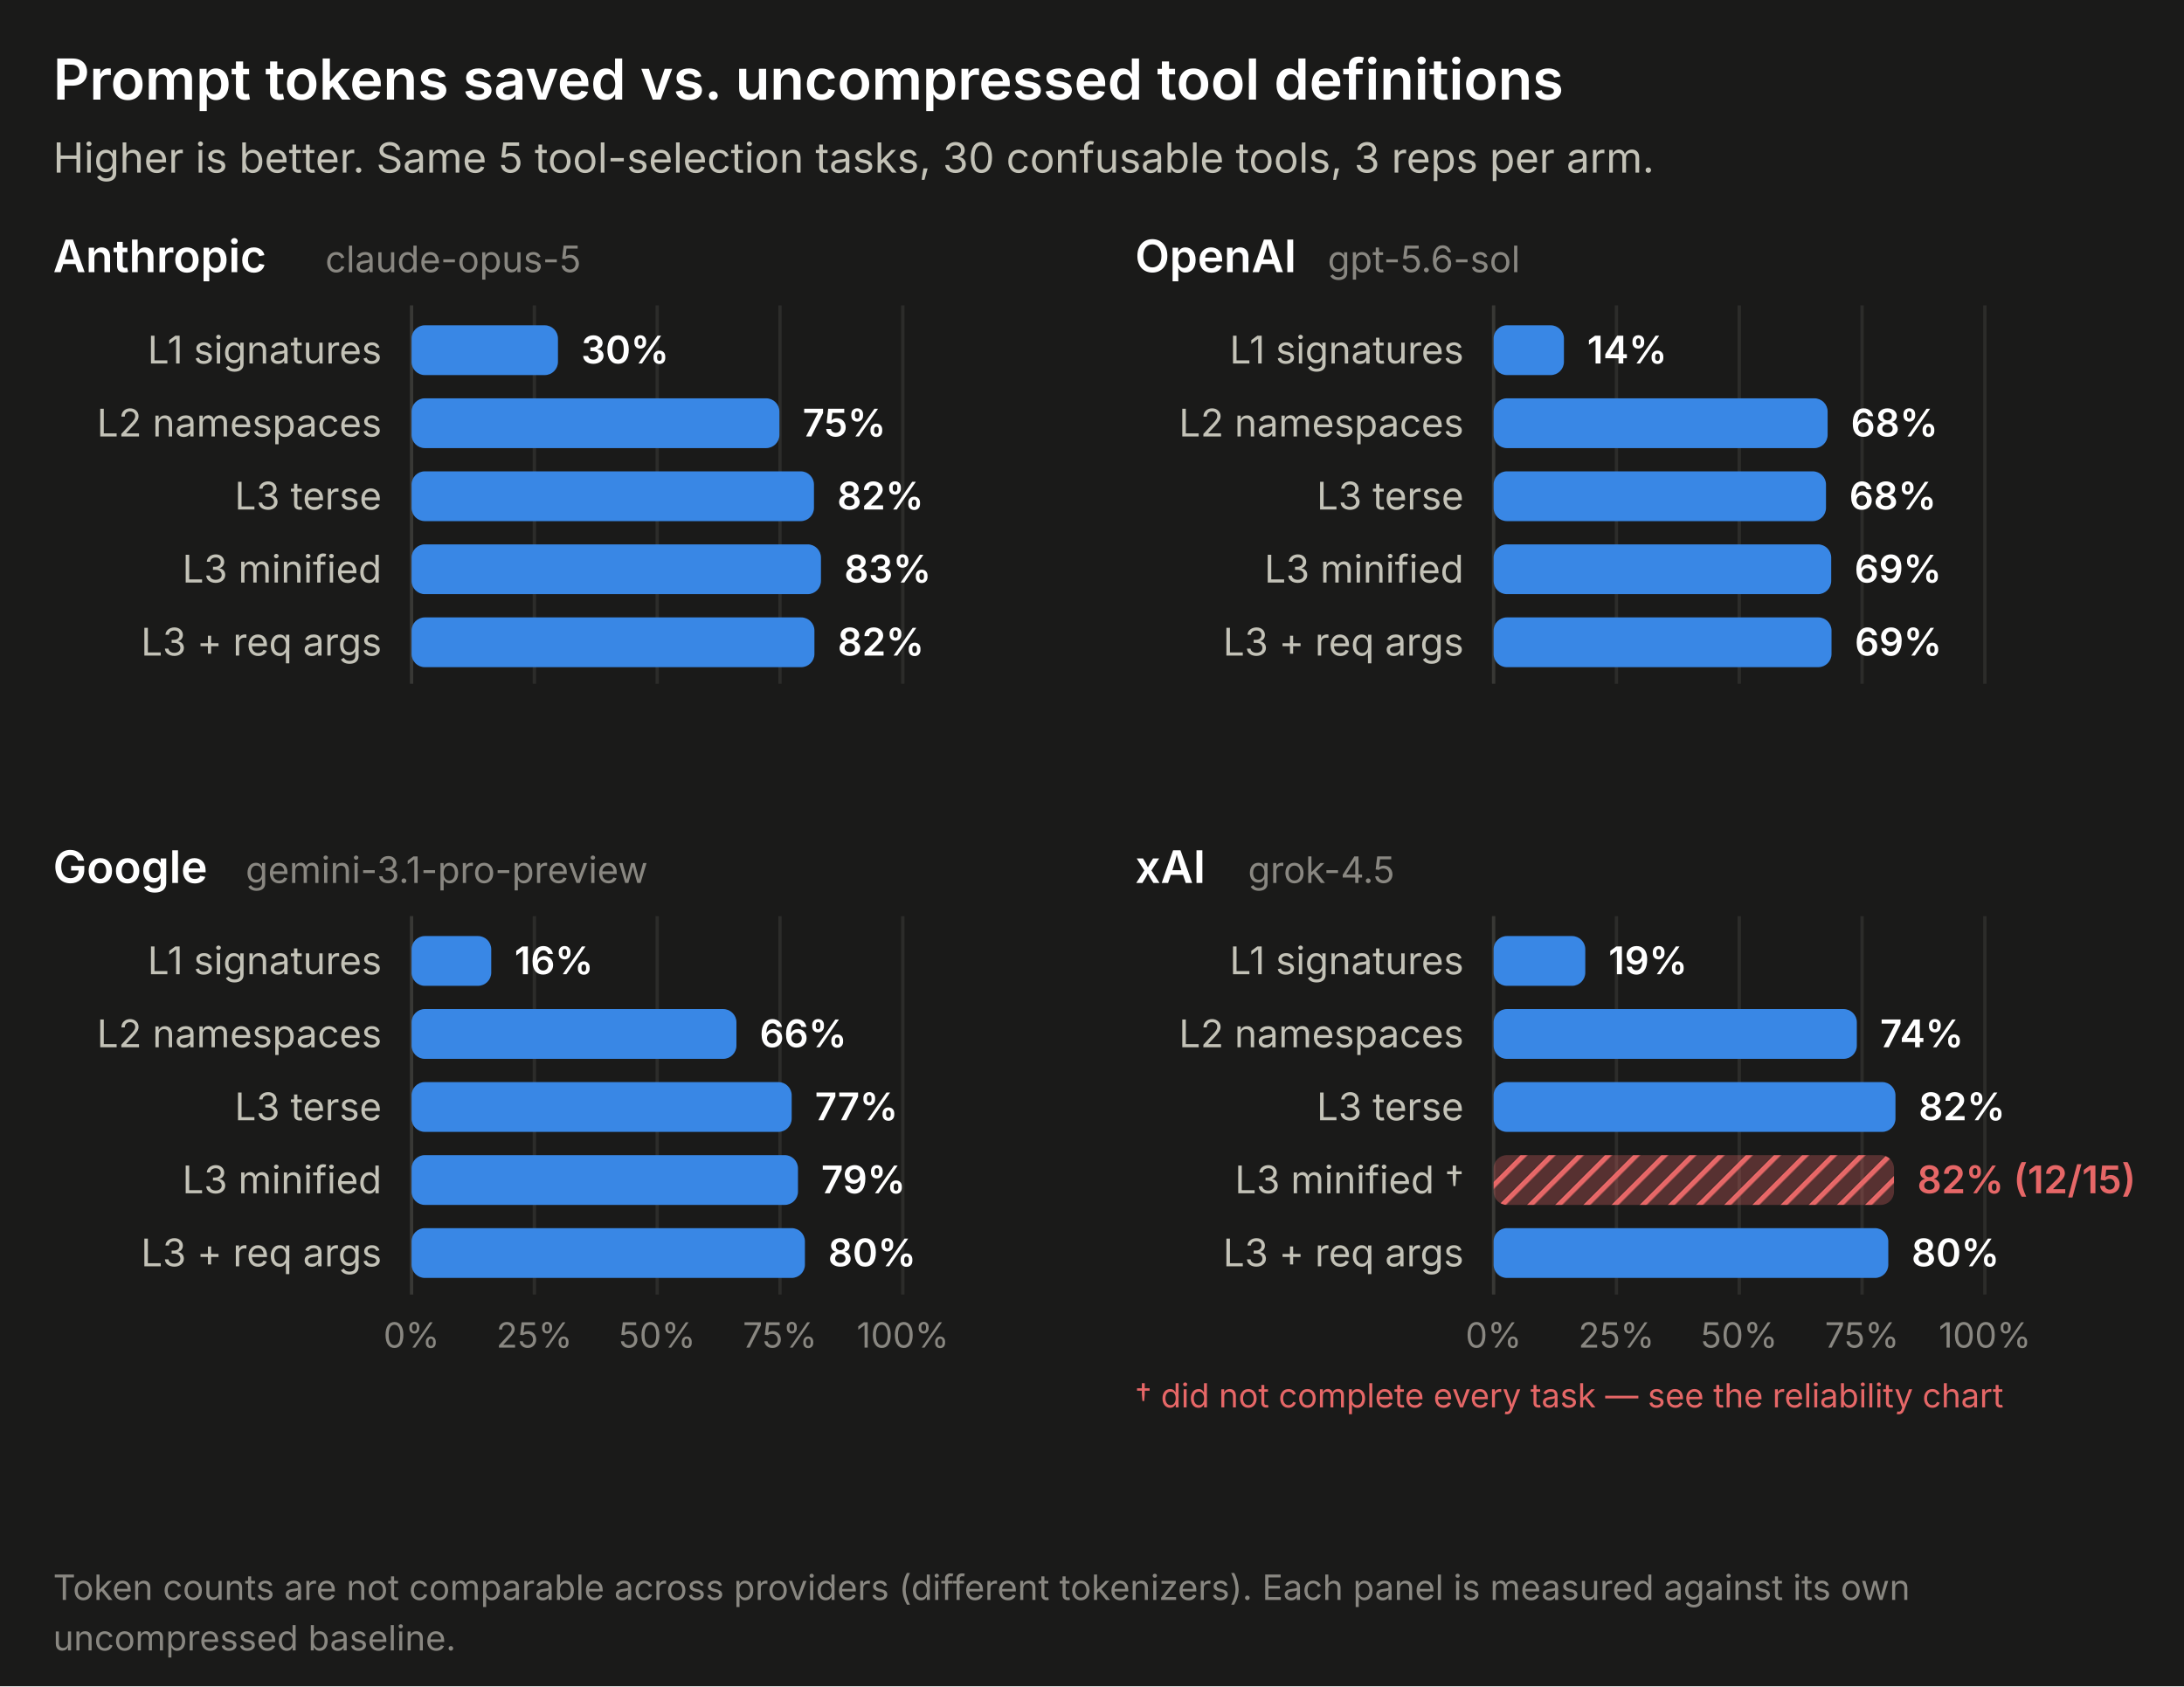
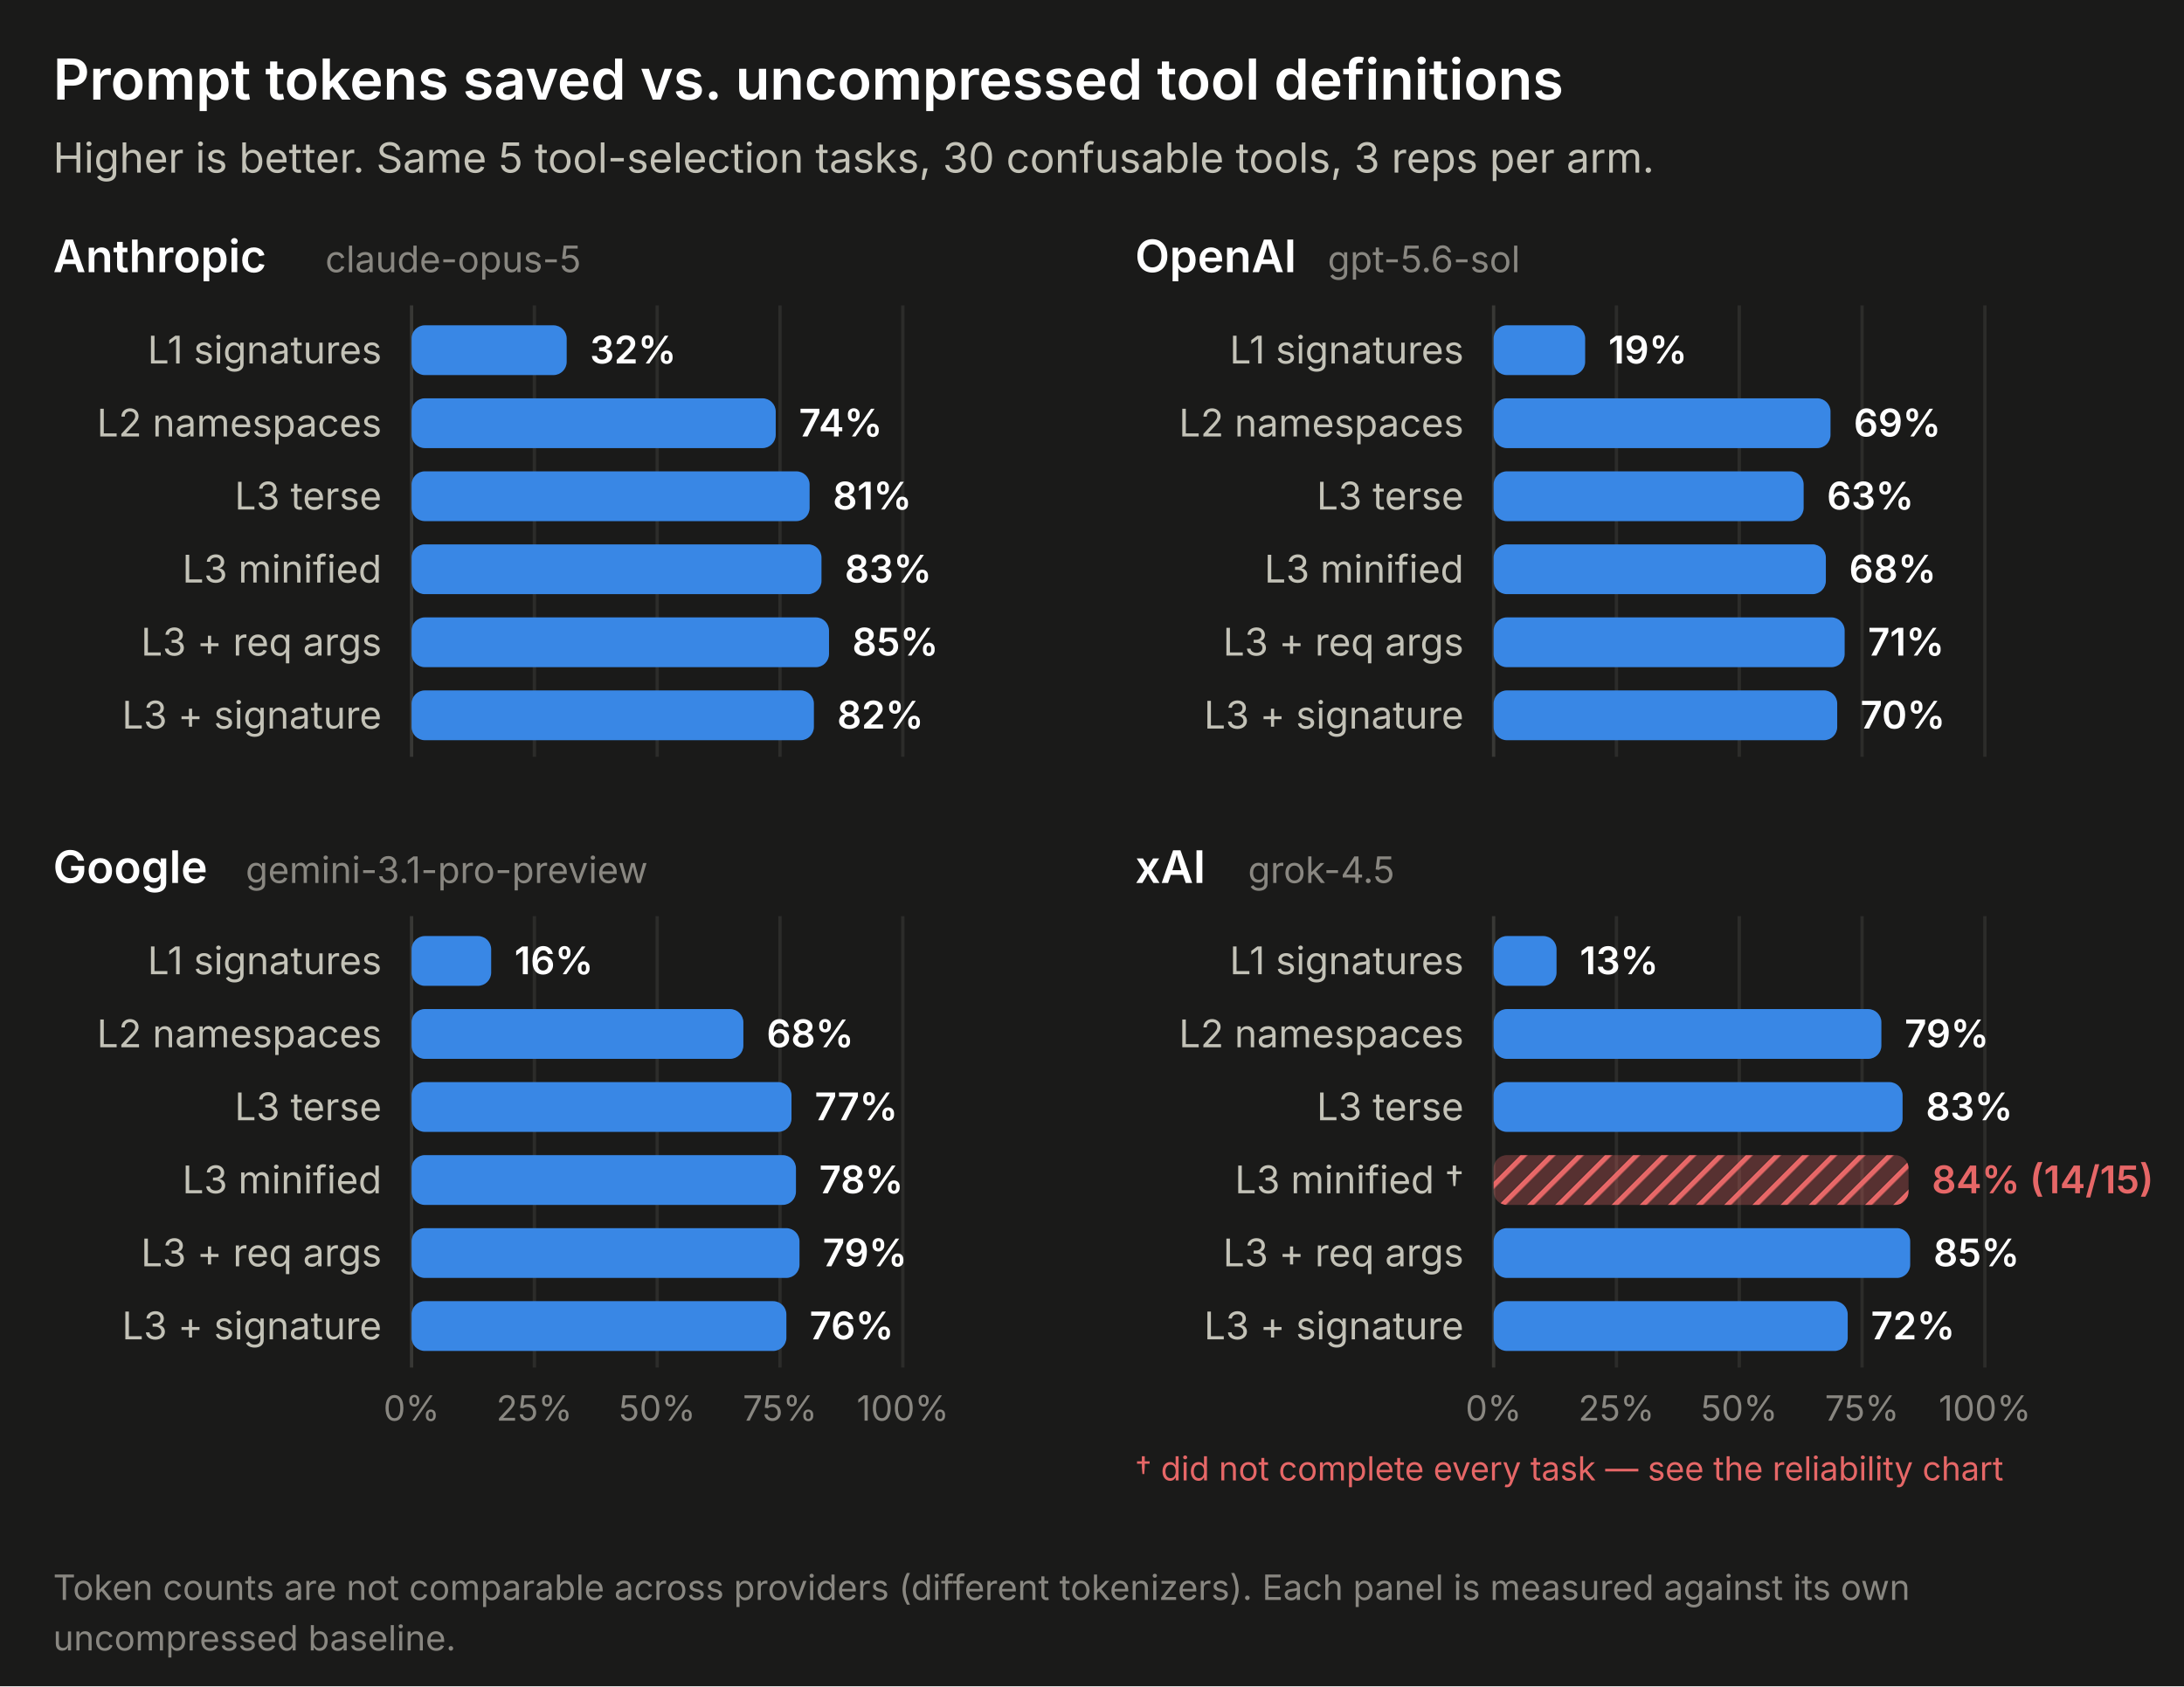
<svg xmlns="http://www.w3.org/2000/svg" width="658" height="508" viewBox="0 0 658 508" role="img" aria-label="Prompt token savings by compression level, per provider">
  <defs>
    <pattern id="hatch-1a1a19" width="6" height="6" patternTransform="rotate(45)" patternUnits="userSpaceOnUse">
      <rect width="6" height="6" fill="#e66767" opacity="0.30" />
      <line x1="0" y1="0" x2="0" y2="6" stroke="#e66767" stroke-width="3" />
    </pattern>
  </defs>
  <rect width="658" height="508" fill="#1a1a19" />
  <text x="16" y="30" font-family="system-ui,-apple-system,'Segoe UI',sans-serif" font-size="17" font-weight="600" fill="#ffffff">Prompt tokens saved vs. uncompressed tool definitions</text>
  <text x="16" y="52" font-family="system-ui,-apple-system,'Segoe UI',sans-serif" font-size="12.5" fill="#c3c2b7">
    <tspan x="16" dy="0">Higher is better. Same 5 tool-selection tasks, 30 confusable tools, 3 reps per arm.</tspan>
  </text>
  <text x="16" y="82" font-family="system-ui,-apple-system,'Segoe UI',sans-serif" font-size="13.5" font-weight="600" fill="#ffffff">Anthropic</text>
  <text x="98" y="82" font-family="system-ui,-apple-system,'Segoe UI',sans-serif" font-size="11" fill="#898781">claude-opus-5</text>
-   <line x1="124" y1="92" x2="124" y2="206" stroke="#383835" stroke-width="1" />
-   <line x1="161" y1="92" x2="161" y2="206" stroke="#2c2c2a" stroke-width="1" />
-   <line x1="198" y1="92" x2="198" y2="206" stroke="#2c2c2a" stroke-width="1" />
-   <line x1="235" y1="92" x2="235" y2="206" stroke="#2c2c2a" stroke-width="1" />
-   <line x1="272" y1="92" x2="272" y2="206" stroke="#2c2c2a" stroke-width="1" />
+   <line x1="124" y1="92" x2="124" y2="228" stroke="#383835" stroke-width="1" />
+   <line x1="161" y1="92" x2="161" y2="228" stroke="#2c2c2a" stroke-width="1" />
+   <line x1="198" y1="92" x2="198" y2="228" stroke="#2c2c2a" stroke-width="1" />
+   <line x1="235" y1="92" x2="235" y2="228" stroke="#2c2c2a" stroke-width="1" />
+   <line x1="272" y1="92" x2="272" y2="228" stroke="#2c2c2a" stroke-width="1" />
  <text x="115" y="109.5" font-family="system-ui,-apple-system,'Segoe UI',sans-serif" font-size="11.5" fill="#c3c2b7" text-anchor="end">L1 signatures</text>
-   <rect x="124" y="98" width="44.106" height="15" rx="4" fill="#3987e5" />
-   <text x="175.106" y="109.5" font-family="system-ui,-apple-system,'Segoe UI',sans-serif" font-size="11.5" font-weight="600" fill="#ffffff">30%</text>
+   <rect x="124" y="98" width="46.732" height="15" rx="4" fill="#3987e5" />
+   <text x="177.732" y="109.5" font-family="system-ui,-apple-system,'Segoe UI',sans-serif" font-size="11.5" font-weight="600" fill="#ffffff">32%</text>
  <text x="115" y="131.5" font-family="system-ui,-apple-system,'Segoe UI',sans-serif" font-size="11.5" fill="#c3c2b7" text-anchor="end">L2 namespaces</text>
-   <rect x="124" y="120" width="110.817" height="15" rx="4" fill="#3987e5" />
-   <text x="241.817" y="131.5" font-family="system-ui,-apple-system,'Segoe UI',sans-serif" font-size="11.5" font-weight="600" fill="#ffffff">75%</text>
+   <rect x="124" y="120" width="109.711" height="15" rx="4" fill="#3987e5" />
+   <text x="240.711" y="131.5" font-family="system-ui,-apple-system,'Segoe UI',sans-serif" font-size="11.5" font-weight="600" fill="#ffffff">74%</text>
  <text x="115" y="153.5" font-family="system-ui,-apple-system,'Segoe UI',sans-serif" font-size="11.5" fill="#c3c2b7" text-anchor="end">L3 terse</text>
-   <rect x="124" y="142" width="121.233" height="15" rx="4" fill="#3987e5" />
-   <text x="252.233" y="153.5" font-family="system-ui,-apple-system,'Segoe UI',sans-serif" font-size="11.5" font-weight="600" fill="#ffffff">82%</text>
+   <rect x="124" y="142" width="119.922" height="15" rx="4" fill="#3987e5" />
+   <text x="250.922" y="153.5" font-family="system-ui,-apple-system,'Segoe UI',sans-serif" font-size="11.5" font-weight="600" fill="#ffffff">81%</text>
  <text x="115" y="175.5" font-family="system-ui,-apple-system,'Segoe UI',sans-serif" font-size="11.5" fill="#c3c2b7" text-anchor="end">L3 minified</text>
-   <rect x="124" y="164" width="123.342" height="15" rx="4" fill="#3987e5" />
-   <text x="254.342" y="175.5" font-family="system-ui,-apple-system,'Segoe UI',sans-serif" font-size="11.5" font-weight="600" fill="#ffffff">83%</text>
+   <rect x="124" y="164" width="123.499" height="15" rx="4" fill="#3987e5" />
+   <text x="254.499" y="175.5" font-family="system-ui,-apple-system,'Segoe UI',sans-serif" font-size="11.5" font-weight="600" fill="#ffffff">83%</text>
  <text x="115" y="197.5" font-family="system-ui,-apple-system,'Segoe UI',sans-serif" font-size="11.5" fill="#c3c2b7" text-anchor="end">L3 + req args</text>
-   <rect x="124" y="186" width="121.372" height="15" rx="4" fill="#3987e5" />
-   <text x="252.372" y="197.5" font-family="system-ui,-apple-system,'Segoe UI',sans-serif" font-size="11.5" font-weight="600" fill="#ffffff">82%</text>
+   <rect x="124" y="186" width="125.772" height="15" rx="4" fill="#3987e5" />
+   <text x="256.772" y="197.5" font-family="system-ui,-apple-system,'Segoe UI',sans-serif" font-size="11.5" font-weight="600" fill="#ffffff">85%</text>
+   <text x="115" y="219.5" font-family="system-ui,-apple-system,'Segoe UI',sans-serif" font-size="11.5" fill="#c3c2b7" text-anchor="end">L3 + signature</text>
+   <rect x="124" y="208" width="121.214" height="15" rx="4" fill="#3987e5" />
+   <text x="252.214" y="219.5" font-family="system-ui,-apple-system,'Segoe UI',sans-serif" font-size="11.5" font-weight="600" fill="#ffffff">82%</text>
  <text x="342" y="82" font-family="system-ui,-apple-system,'Segoe UI',sans-serif" font-size="13.5" font-weight="600" fill="#ffffff">OpenAI</text>
  <text x="400" y="82" font-family="system-ui,-apple-system,'Segoe UI',sans-serif" font-size="11" fill="#898781">gpt-5.6-sol</text>
-   <line x1="450" y1="92" x2="450" y2="206" stroke="#383835" stroke-width="1" />
-   <line x1="487" y1="92" x2="487" y2="206" stroke="#2c2c2a" stroke-width="1" />
-   <line x1="524" y1="92" x2="524" y2="206" stroke="#2c2c2a" stroke-width="1" />
-   <line x1="561" y1="92" x2="561" y2="206" stroke="#2c2c2a" stroke-width="1" />
-   <line x1="598" y1="92" x2="598" y2="206" stroke="#2c2c2a" stroke-width="1" />
+   <line x1="450" y1="92" x2="450" y2="228" stroke="#383835" stroke-width="1" />
+   <line x1="487" y1="92" x2="487" y2="228" stroke="#2c2c2a" stroke-width="1" />
+   <line x1="524" y1="92" x2="524" y2="228" stroke="#2c2c2a" stroke-width="1" />
+   <line x1="561" y1="92" x2="561" y2="228" stroke="#2c2c2a" stroke-width="1" />
+   <line x1="598" y1="92" x2="598" y2="228" stroke="#2c2c2a" stroke-width="1" />
  <text x="441" y="109.5" font-family="system-ui,-apple-system,'Segoe UI',sans-serif" font-size="11.5" fill="#c3c2b7" text-anchor="end">L1 signatures</text>
-   <rect x="450" y="98" width="21.187" height="15" rx="4" fill="#3987e5" />
-   <text x="478.187" y="109.5" font-family="system-ui,-apple-system,'Segoe UI',sans-serif" font-size="11.5" font-weight="600" fill="#ffffff">14%</text>
+   <rect x="450" y="98" width="27.578" height="15" rx="4" fill="#3987e5" />
+   <text x="484.578" y="109.5" font-family="system-ui,-apple-system,'Segoe UI',sans-serif" font-size="11.5" font-weight="600" fill="#ffffff">19%</text>
  <text x="441" y="131.5" font-family="system-ui,-apple-system,'Segoe UI',sans-serif" font-size="11.5" fill="#c3c2b7" text-anchor="end">L2 namespaces</text>
-   <rect x="450" y="120" width="100.633" height="15" rx="4" fill="#3987e5" />
-   <text x="557.633" y="131.5" font-family="system-ui,-apple-system,'Segoe UI',sans-serif" font-size="11.5" font-weight="600" fill="#ffffff">68%</text>
+   <rect x="450" y="120" width="101.503" height="15" rx="4" fill="#3987e5" />
+   <text x="558.503" y="131.5" font-family="system-ui,-apple-system,'Segoe UI',sans-serif" font-size="11.5" font-weight="600" fill="#ffffff">69%</text>
  <text x="441" y="153.5" font-family="system-ui,-apple-system,'Segoe UI',sans-serif" font-size="11.5" fill="#c3c2b7" text-anchor="end">L3 terse</text>
-   <rect x="450" y="142" width="100.14" height="15" rx="4" fill="#3987e5" />
-   <text x="557.14" y="153.5" font-family="system-ui,-apple-system,'Segoe UI',sans-serif" font-size="11.5" font-weight="600" fill="#ffffff">68%</text>
+   <rect x="450" y="142" width="93.406" height="15" rx="4" fill="#3987e5" />
+   <text x="550.406" y="153.5" font-family="system-ui,-apple-system,'Segoe UI',sans-serif" font-size="11.5" font-weight="600" fill="#ffffff">63%</text>
  <text x="441" y="175.5" font-family="system-ui,-apple-system,'Segoe UI',sans-serif" font-size="11.5" fill="#c3c2b7" text-anchor="end">L3 minified</text>
-   <rect x="450" y="164" width="101.715" height="15" rx="4" fill="#3987e5" />
-   <text x="558.715" y="175.5" font-family="system-ui,-apple-system,'Segoe UI',sans-serif" font-size="11.5" font-weight="600" fill="#ffffff">69%</text>
+   <rect x="450" y="164" width="100.097" height="15" rx="4" fill="#3987e5" />
+   <text x="557.097" y="175.5" font-family="system-ui,-apple-system,'Segoe UI',sans-serif" font-size="11.5" font-weight="600" fill="#ffffff">68%</text>
  <text x="441" y="197.5" font-family="system-ui,-apple-system,'Segoe UI',sans-serif" font-size="11.5" fill="#c3c2b7" text-anchor="end">L3 + req args</text>
-   <rect x="450" y="186" width="101.806" height="15" rx="4" fill="#3987e5" />
-   <text x="558.806" y="197.5" font-family="system-ui,-apple-system,'Segoe UI',sans-serif" font-size="11.5" font-weight="600" fill="#ffffff">69%</text>
+   <rect x="450" y="186" width="105.764" height="15" rx="4" fill="#3987e5" />
+   <text x="562.764" y="197.5" font-family="system-ui,-apple-system,'Segoe UI',sans-serif" font-size="11.5" font-weight="600" fill="#ffffff">71%</text>
+   <text x="441" y="219.5" font-family="system-ui,-apple-system,'Segoe UI',sans-serif" font-size="11.5" fill="#c3c2b7" text-anchor="end">L3 + signature</text>
+   <rect x="450" y="208" width="103.52" height="15" rx="4" fill="#3987e5" />
+   <text x="560.52" y="219.5" font-family="system-ui,-apple-system,'Segoe UI',sans-serif" font-size="11.5" font-weight="600" fill="#ffffff">70%</text>
  <text x="16" y="266" font-family="system-ui,-apple-system,'Segoe UI',sans-serif" font-size="13.5" font-weight="600" fill="#ffffff">Google</text>
  <text x="74" y="266" font-family="system-ui,-apple-system,'Segoe UI',sans-serif" font-size="11" fill="#898781">gemini-3.1-pro-preview</text>
-   <line x1="124" y1="276" x2="124" y2="390" stroke="#383835" stroke-width="1" />
-   <text x="124" y="406" font-family="system-ui,-apple-system,'Segoe UI',sans-serif" font-size="10.5" fill="#898781" text-anchor="middle">0%</text>
-   <line x1="161" y1="276" x2="161" y2="390" stroke="#2c2c2a" stroke-width="1" />
-   <text x="161" y="406" font-family="system-ui,-apple-system,'Segoe UI',sans-serif" font-size="10.5" fill="#898781" text-anchor="middle">25%</text>
-   <line x1="198" y1="276" x2="198" y2="390" stroke="#2c2c2a" stroke-width="1" />
-   <text x="198" y="406" font-family="system-ui,-apple-system,'Segoe UI',sans-serif" font-size="10.5" fill="#898781" text-anchor="middle">50%</text>
-   <line x1="235" y1="276" x2="235" y2="390" stroke="#2c2c2a" stroke-width="1" />
-   <text x="235" y="406" font-family="system-ui,-apple-system,'Segoe UI',sans-serif" font-size="10.5" fill="#898781" text-anchor="middle">75%</text>
-   <line x1="272" y1="276" x2="272" y2="390" stroke="#2c2c2a" stroke-width="1" />
-   <text x="272" y="406" font-family="system-ui,-apple-system,'Segoe UI',sans-serif" font-size="10.5" fill="#898781" text-anchor="middle">100%</text>
+   <line x1="124" y1="276" x2="124" y2="412" stroke="#383835" stroke-width="1" />
+   <text x="124" y="428" font-family="system-ui,-apple-system,'Segoe UI',sans-serif" font-size="10.5" fill="#898781" text-anchor="middle">0%</text>
+   <line x1="161" y1="276" x2="161" y2="412" stroke="#2c2c2a" stroke-width="1" />
+   <text x="161" y="428" font-family="system-ui,-apple-system,'Segoe UI',sans-serif" font-size="10.5" fill="#898781" text-anchor="middle">25%</text>
+   <line x1="198" y1="276" x2="198" y2="412" stroke="#2c2c2a" stroke-width="1" />
+   <text x="198" y="428" font-family="system-ui,-apple-system,'Segoe UI',sans-serif" font-size="10.5" fill="#898781" text-anchor="middle">50%</text>
+   <line x1="235" y1="276" x2="235" y2="412" stroke="#2c2c2a" stroke-width="1" />
+   <text x="235" y="428" font-family="system-ui,-apple-system,'Segoe UI',sans-serif" font-size="10.5" fill="#898781" text-anchor="middle">75%</text>
+   <line x1="272" y1="276" x2="272" y2="412" stroke="#2c2c2a" stroke-width="1" />
+   <text x="272" y="428" font-family="system-ui,-apple-system,'Segoe UI',sans-serif" font-size="10.5" fill="#898781" text-anchor="middle">100%</text>
  <text x="115" y="293.5" font-family="system-ui,-apple-system,'Segoe UI',sans-serif" font-size="11.5" fill="#c3c2b7" text-anchor="end">L1 signatures</text>
-   <rect x="124" y="282" width="24.005" height="15" rx="4" fill="#3987e5" />
-   <text x="155.005" y="293.5" font-family="system-ui,-apple-system,'Segoe UI',sans-serif" font-size="11.5" font-weight="600" fill="#ffffff">16%</text>
+   <rect x="124" y="282" width="23.984" height="15" rx="4" fill="#3987e5" />
+   <text x="154.984" y="293.5" font-family="system-ui,-apple-system,'Segoe UI',sans-serif" font-size="11.5" font-weight="600" fill="#ffffff">16%</text>
  <text x="115" y="315.5" font-family="system-ui,-apple-system,'Segoe UI',sans-serif" font-size="11.5" fill="#c3c2b7" text-anchor="end">L2 namespaces</text>
-   <rect x="124" y="304" width="97.875" height="15" rx="4" fill="#3987e5" />
-   <text x="228.875" y="315.5" font-family="system-ui,-apple-system,'Segoe UI',sans-serif" font-size="11.5" font-weight="600" fill="#ffffff">66%</text>
+   <rect x="124" y="304" width="99.964" height="15" rx="4" fill="#3987e5" />
+   <text x="230.964" y="315.5" font-family="system-ui,-apple-system,'Segoe UI',sans-serif" font-size="11.5" font-weight="600" fill="#ffffff">68%</text>
  <text x="115" y="337.5" font-family="system-ui,-apple-system,'Segoe UI',sans-serif" font-size="11.5" fill="#c3c2b7" text-anchor="end">L3 terse</text>
-   <rect x="124" y="326" width="114.522" height="15" rx="4" fill="#3987e5" />
-   <text x="245.522" y="337.5" font-family="system-ui,-apple-system,'Segoe UI',sans-serif" font-size="11.5" font-weight="600" fill="#ffffff">77%</text>
+   <rect x="124" y="326" width="114.465" height="15" rx="4" fill="#3987e5" />
+   <text x="245.465" y="337.5" font-family="system-ui,-apple-system,'Segoe UI',sans-serif" font-size="11.5" font-weight="600" fill="#ffffff">77%</text>
  <text x="115" y="359.5" font-family="system-ui,-apple-system,'Segoe UI',sans-serif" font-size="11.5" fill="#c3c2b7" text-anchor="end">L3 minified</text>
-   <rect x="124" y="348" width="116.417" height="15" rx="4" fill="#3987e5" />
-   <text x="247.417" y="359.5" font-family="system-ui,-apple-system,'Segoe UI',sans-serif" font-size="11.5" font-weight="600" fill="#ffffff">79%</text>
+   <rect x="124" y="348" width="115.809" height="15" rx="4" fill="#3987e5" />
+   <text x="246.809" y="359.5" font-family="system-ui,-apple-system,'Segoe UI',sans-serif" font-size="11.5" font-weight="600" fill="#ffffff">78%</text>
  <text x="115" y="381.5" font-family="system-ui,-apple-system,'Segoe UI',sans-serif" font-size="11.5" fill="#c3c2b7" text-anchor="end">L3 + req args</text>
-   <rect x="124" y="370" width="118.509" height="15" rx="4" fill="#3987e5" />
-   <text x="249.509" y="381.5" font-family="system-ui,-apple-system,'Segoe UI',sans-serif" font-size="11.5" font-weight="600" fill="#ffffff">80%</text>
+   <rect x="124" y="370" width="116.877" height="15" rx="4" fill="#3987e5" />
+   <text x="247.877" y="381.5" font-family="system-ui,-apple-system,'Segoe UI',sans-serif" font-size="11.5" font-weight="600" fill="#ffffff">79%</text>
+   <text x="115" y="403.5" font-family="system-ui,-apple-system,'Segoe UI',sans-serif" font-size="11.5" fill="#c3c2b7" text-anchor="end">L3 + signature</text>
+   <rect x="124" y="392" width="112.923" height="15" rx="4" fill="#3987e5" />
+   <text x="243.923" y="403.5" font-family="system-ui,-apple-system,'Segoe UI',sans-serif" font-size="11.5" font-weight="600" fill="#ffffff">76%</text>
  <text x="342" y="266" font-family="system-ui,-apple-system,'Segoe UI',sans-serif" font-size="13.5" font-weight="600" fill="#ffffff">xAI</text>
  <text x="376" y="266" font-family="system-ui,-apple-system,'Segoe UI',sans-serif" font-size="11" fill="#898781">grok-4.5</text>
-   <line x1="450" y1="276" x2="450" y2="390" stroke="#383835" stroke-width="1" />
-   <text x="450" y="406" font-family="system-ui,-apple-system,'Segoe UI',sans-serif" font-size="10.5" fill="#898781" text-anchor="middle">0%</text>
-   <line x1="487" y1="276" x2="487" y2="390" stroke="#2c2c2a" stroke-width="1" />
-   <text x="487" y="406" font-family="system-ui,-apple-system,'Segoe UI',sans-serif" font-size="10.5" fill="#898781" text-anchor="middle">25%</text>
-   <line x1="524" y1="276" x2="524" y2="390" stroke="#2c2c2a" stroke-width="1" />
-   <text x="524" y="406" font-family="system-ui,-apple-system,'Segoe UI',sans-serif" font-size="10.5" fill="#898781" text-anchor="middle">50%</text>
-   <line x1="561" y1="276" x2="561" y2="390" stroke="#2c2c2a" stroke-width="1" />
-   <text x="561" y="406" font-family="system-ui,-apple-system,'Segoe UI',sans-serif" font-size="10.5" fill="#898781" text-anchor="middle">75%</text>
-   <line x1="598" y1="276" x2="598" y2="390" stroke="#2c2c2a" stroke-width="1" />
-   <text x="598" y="406" font-family="system-ui,-apple-system,'Segoe UI',sans-serif" font-size="10.5" fill="#898781" text-anchor="middle">100%</text>
+   <line x1="450" y1="276" x2="450" y2="412" stroke="#383835" stroke-width="1" />
+   <text x="450" y="428" font-family="system-ui,-apple-system,'Segoe UI',sans-serif" font-size="10.5" fill="#898781" text-anchor="middle">0%</text>
+   <line x1="487" y1="276" x2="487" y2="412" stroke="#2c2c2a" stroke-width="1" />
+   <text x="487" y="428" font-family="system-ui,-apple-system,'Segoe UI',sans-serif" font-size="10.5" fill="#898781" text-anchor="middle">25%</text>
+   <line x1="524" y1="276" x2="524" y2="412" stroke="#2c2c2a" stroke-width="1" />
+   <text x="524" y="428" font-family="system-ui,-apple-system,'Segoe UI',sans-serif" font-size="10.5" fill="#898781" text-anchor="middle">50%</text>
+   <line x1="561" y1="276" x2="561" y2="412" stroke="#2c2c2a" stroke-width="1" />
+   <text x="561" y="428" font-family="system-ui,-apple-system,'Segoe UI',sans-serif" font-size="10.5" fill="#898781" text-anchor="middle">75%</text>
+   <line x1="598" y1="276" x2="598" y2="412" stroke="#2c2c2a" stroke-width="1" />
+   <text x="598" y="428" font-family="system-ui,-apple-system,'Segoe UI',sans-serif" font-size="10.5" fill="#898781" text-anchor="middle">100%</text>
  <text x="441" y="293.5" font-family="system-ui,-apple-system,'Segoe UI',sans-serif" font-size="11.5" fill="#c3c2b7" text-anchor="end">L1 signatures</text>
-   <rect x="450" y="282" width="27.618" height="15" rx="4" fill="#3987e5" />
-   <text x="484.618" y="293.5" font-family="system-ui,-apple-system,'Segoe UI',sans-serif" font-size="11.5" font-weight="600" fill="#ffffff">19%</text>
+   <rect x="450" y="282" width="18.958" height="15" rx="4" fill="#3987e5" />
+   <text x="475.958" y="293.5" font-family="system-ui,-apple-system,'Segoe UI',sans-serif" font-size="11.5" font-weight="600" fill="#ffffff">13%</text>
  <text x="441" y="315.5" font-family="system-ui,-apple-system,'Segoe UI',sans-serif" font-size="11.5" fill="#c3c2b7" text-anchor="end">L2 namespaces</text>
-   <rect x="450" y="304" width="109.432" height="15" rx="4" fill="#3987e5" />
-   <text x="566.432" y="315.5" font-family="system-ui,-apple-system,'Segoe UI',sans-serif" font-size="11.5" font-weight="600" fill="#ffffff">74%</text>
+   <rect x="450" y="304" width="116.829" height="15" rx="4" fill="#3987e5" />
+   <text x="573.829" y="315.5" font-family="system-ui,-apple-system,'Segoe UI',sans-serif" font-size="11.5" font-weight="600" fill="#ffffff">79%</text>
  <text x="441" y="337.5" font-family="system-ui,-apple-system,'Segoe UI',sans-serif" font-size="11.5" fill="#c3c2b7" text-anchor="end">L3 terse</text>
-   <rect x="450" y="326" width="121.072" height="15" rx="4" fill="#3987e5" />
-   <text x="578.072" y="337.5" font-family="system-ui,-apple-system,'Segoe UI',sans-serif" font-size="11.5" font-weight="600" fill="#ffffff">82%</text>
+   <rect x="450" y="326" width="123.213" height="15" rx="4" fill="#3987e5" />
+   <text x="580.213" y="337.5" font-family="system-ui,-apple-system,'Segoe UI',sans-serif" font-size="11.5" font-weight="600" fill="#ffffff">83%</text>
  <text x="441" y="359.5" font-family="system-ui,-apple-system,'Segoe UI',sans-serif" font-size="11.5" fill="#c3c2b7" text-anchor="end">L3 minified †</text>
-   <rect x="450" y="348" width="120.628" height="15" rx="4" fill="url(#hatch-1a1a19)" />
-   <text x="577.628" y="359.5" font-family="system-ui,-apple-system,'Segoe UI',sans-serif" font-size="11.5" font-weight="600" fill="#e66767">82% (12/15)</text>
+   <rect x="450" y="348" width="125.017" height="15" rx="4" fill="url(#hatch-1a1a19)" />
+   <text x="582.017" y="359.5" font-family="system-ui,-apple-system,'Segoe UI',sans-serif" font-size="11.5" font-weight="600" fill="#e66767">84% (14/15)</text>
  <text x="441" y="381.5" font-family="system-ui,-apple-system,'Segoe UI',sans-serif" font-size="11.5" fill="#c3c2b7" text-anchor="end">L3 + req args</text>
-   <rect x="450" y="370" width="118.913" height="15" rx="4" fill="#3987e5" />
-   <text x="575.913" y="381.5" font-family="system-ui,-apple-system,'Segoe UI',sans-serif" font-size="11.5" font-weight="600" fill="#ffffff">80%</text>
-   <text x="342" y="424" font-family="system-ui,-apple-system,'Segoe UI',sans-serif" font-size="10" fill="#e66767">† did not complete every task — see the reliability chart</text>
+   <rect x="450" y="370" width="125.51" height="15" rx="4" fill="#3987e5" />
+   <text x="582.51" y="381.5" font-family="system-ui,-apple-system,'Segoe UI',sans-serif" font-size="11.5" font-weight="600" fill="#ffffff">85%</text>
+   <text x="441" y="403.5" font-family="system-ui,-apple-system,'Segoe UI',sans-serif" font-size="11.5" fill="#c3c2b7" text-anchor="end">L3 + signature</text>
+   <rect x="450" y="392" width="106.685" height="15" rx="4" fill="#3987e5" />
+   <text x="563.685" y="403.5" font-family="system-ui,-apple-system,'Segoe UI',sans-serif" font-size="11.5" font-weight="600" fill="#ffffff">72%</text>
+   <text x="342" y="446" font-family="system-ui,-apple-system,'Segoe UI',sans-serif" font-size="10" fill="#e66767">† did not complete every task — see the reliability chart</text>
  <text x="16" y="482" font-family="system-ui,-apple-system,'Segoe UI',sans-serif" font-size="10.5" fill="#898781">
    <tspan x="16" dy="0">Token counts are not comparable across providers (different tokenizers). Each panel is measured against its own</tspan>
    <tspan x="16" dy="15.225">uncompressed baseline.</tspan>
  </text>
</svg>
